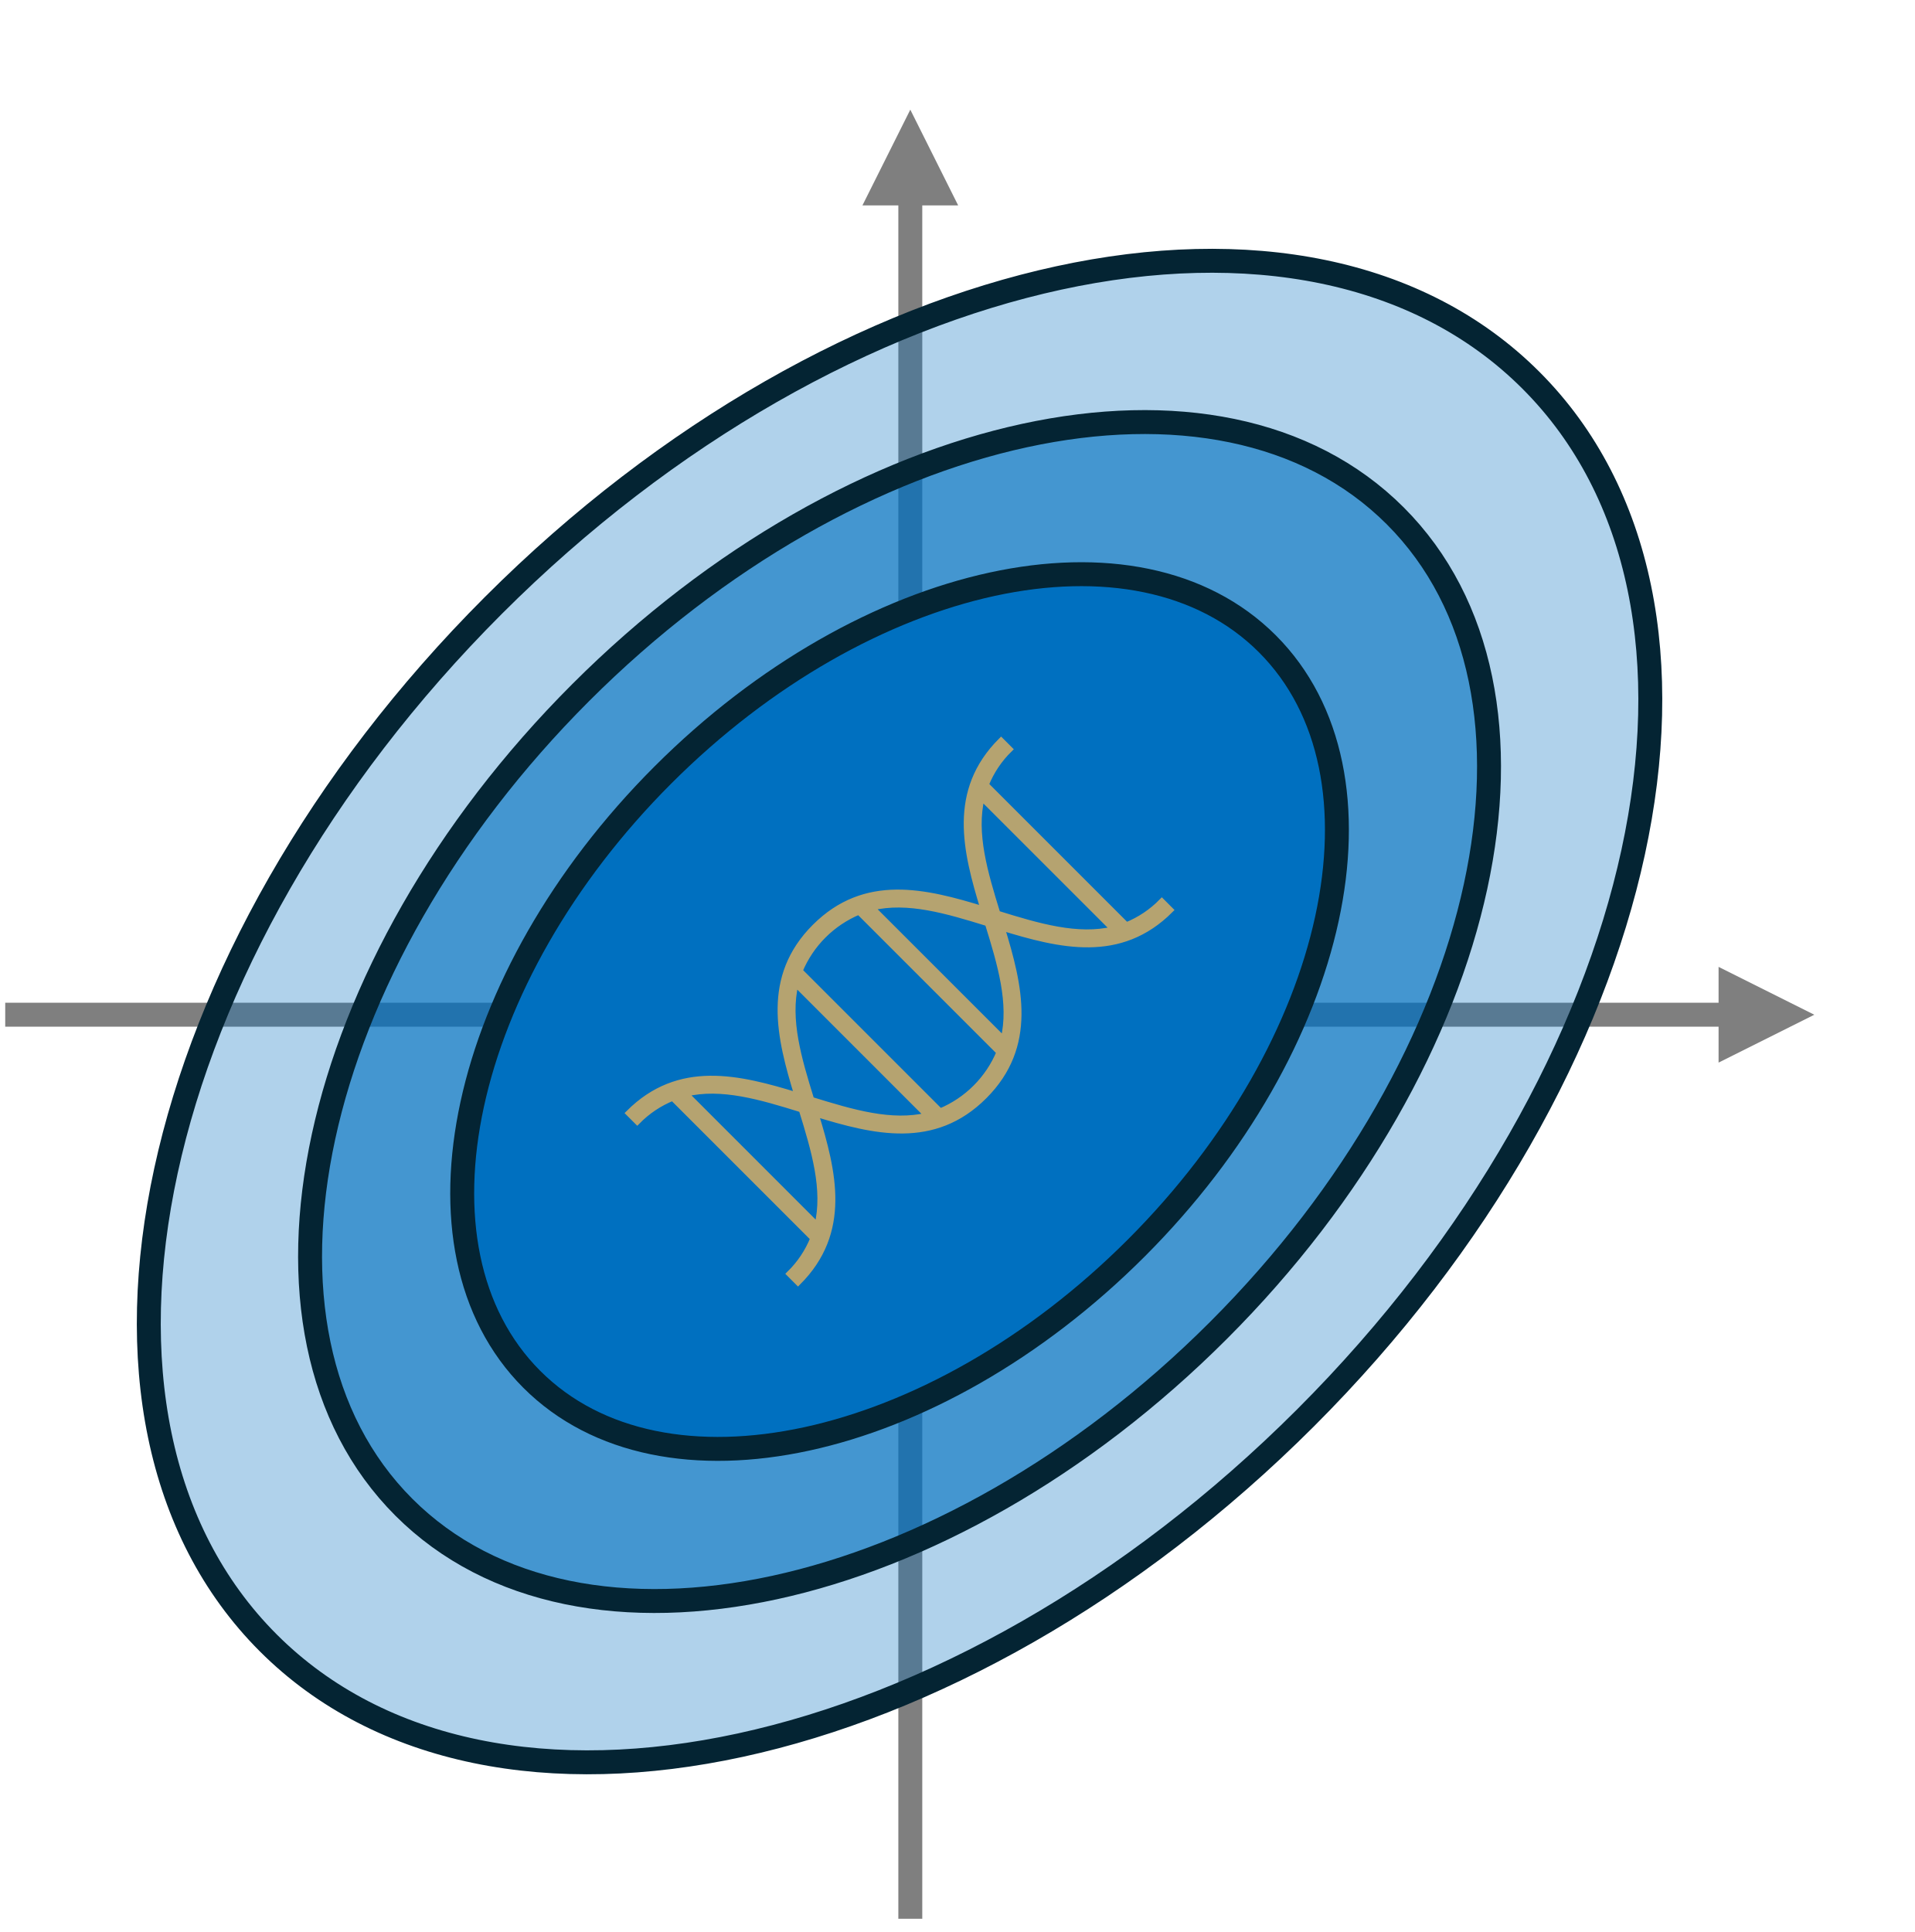
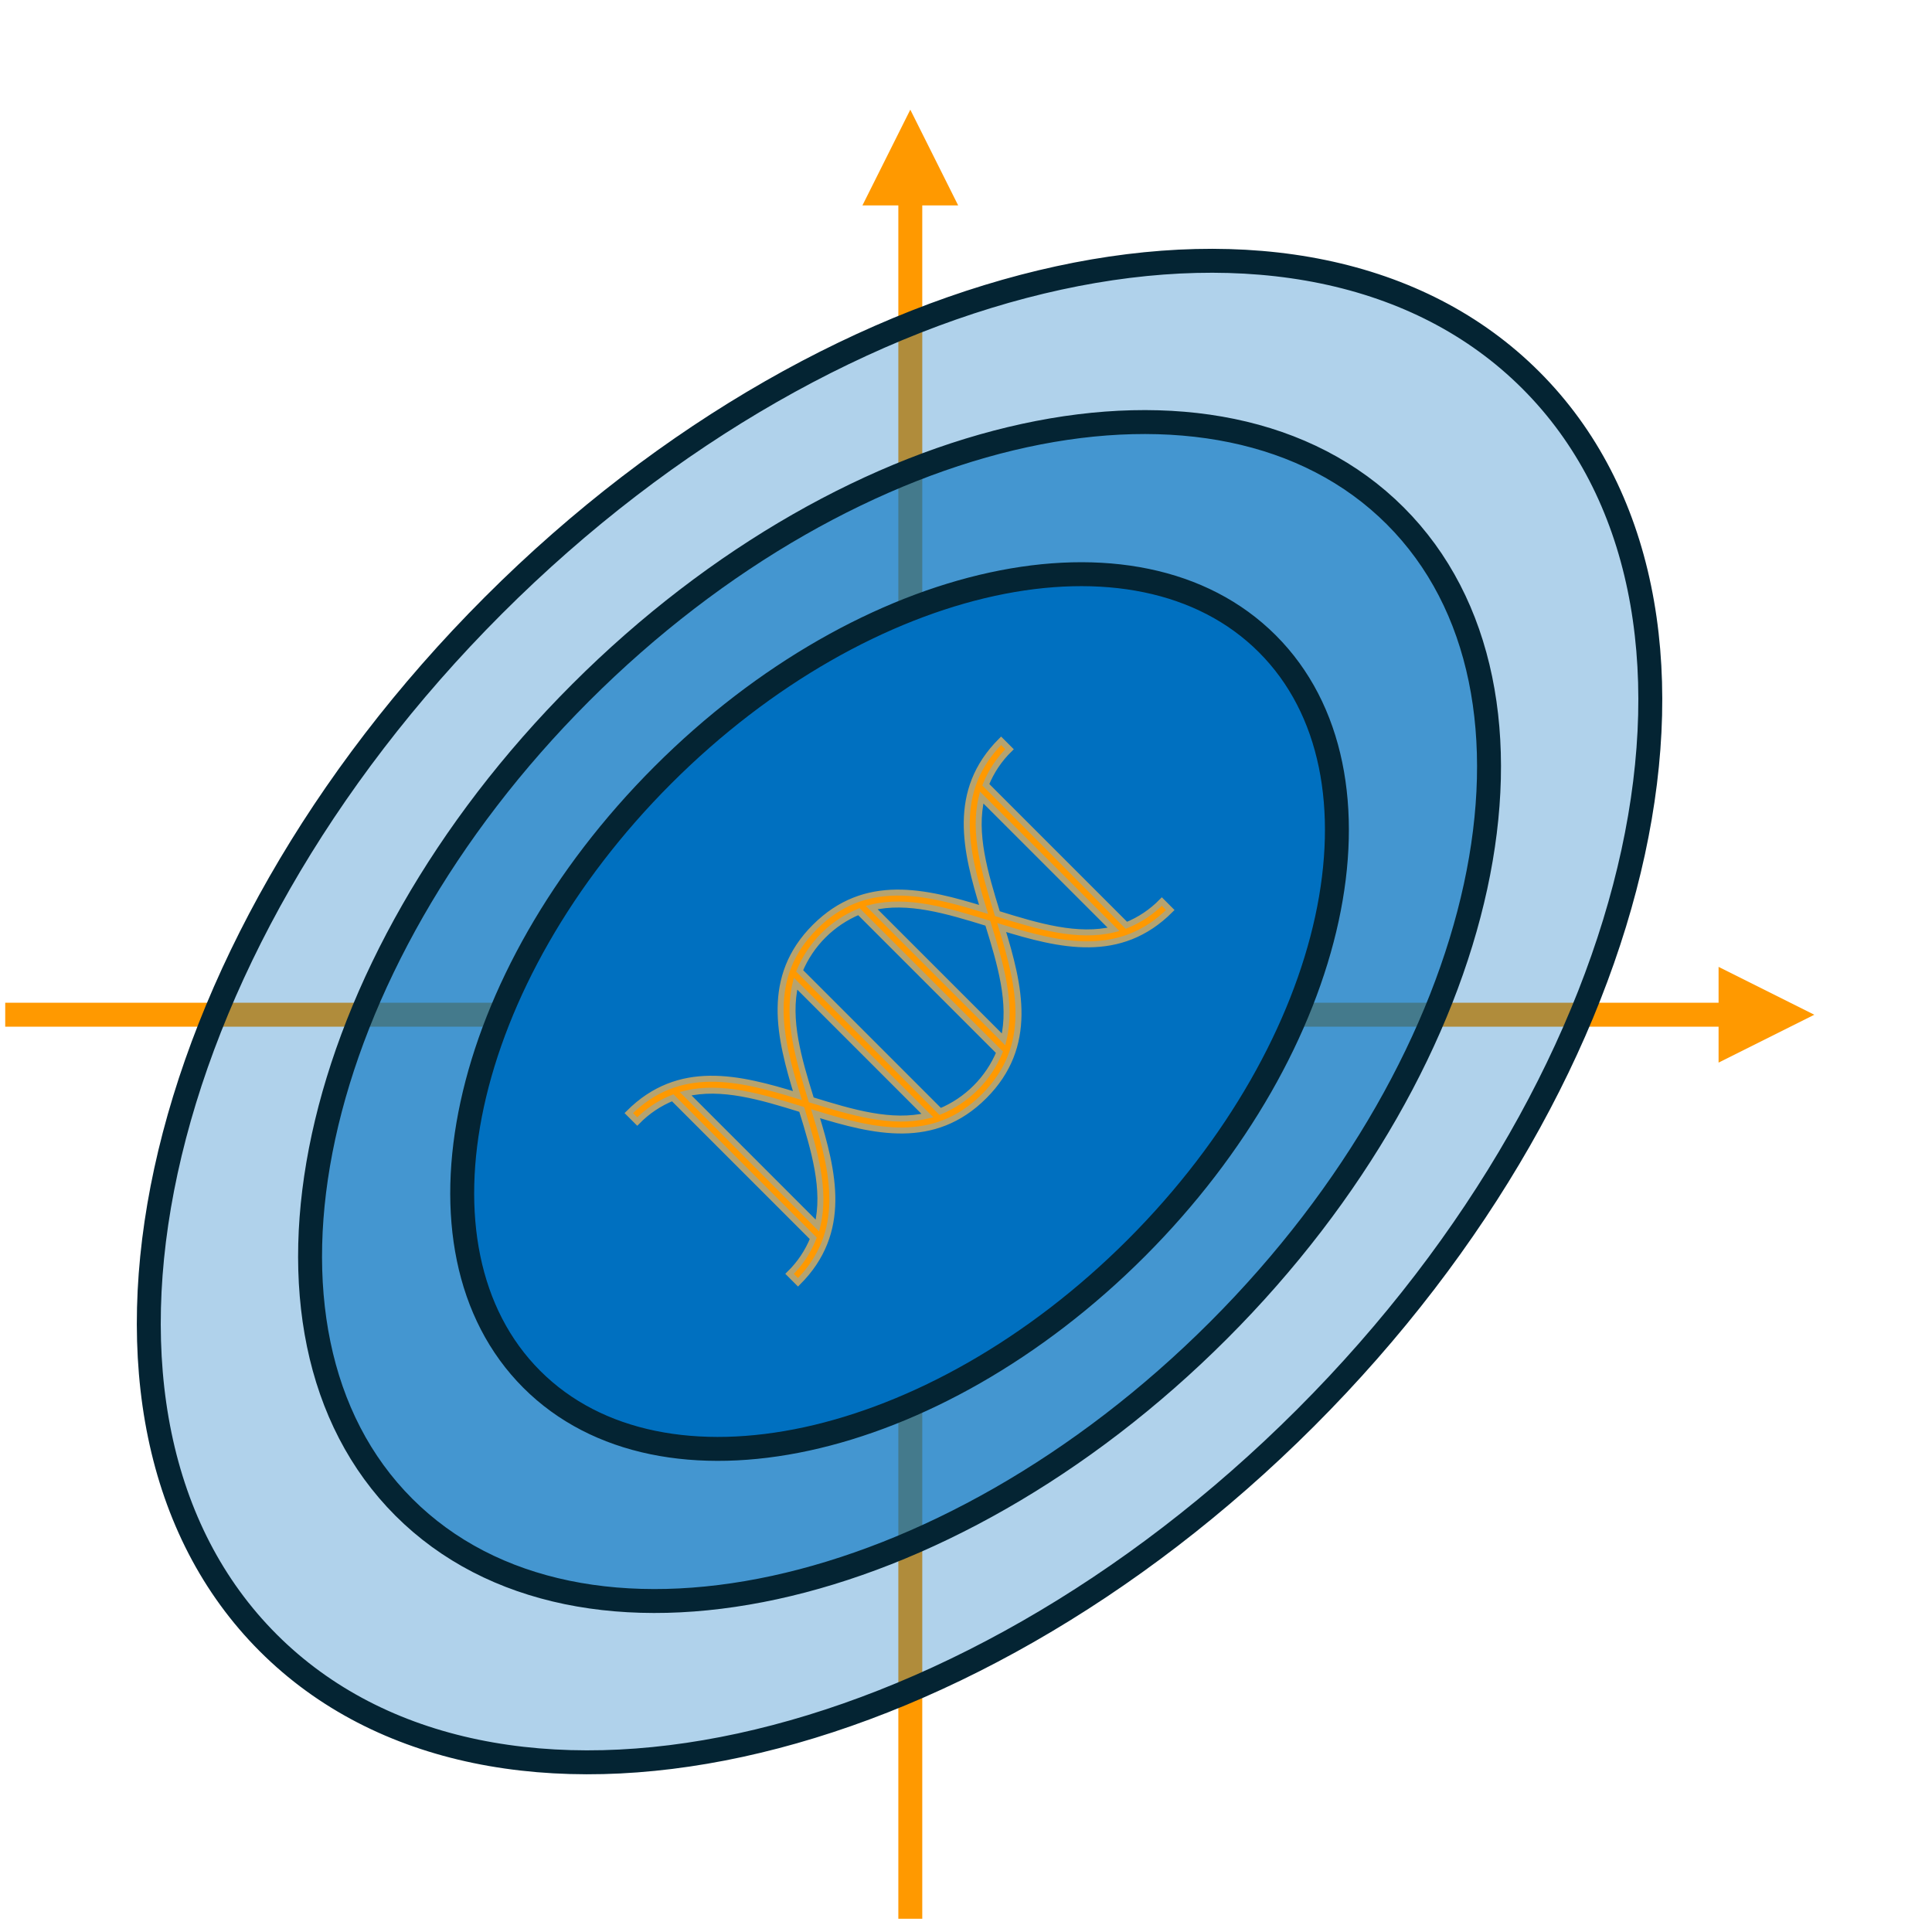
<svg xmlns="http://www.w3.org/2000/svg" width="550" height="555" xml:space="preserve" overflow="hidden">
  <defs>
    <clipPath id="clip0">
      <path d="M2054.41 1043.91 2171.08 1160.58 2054.41 1277.26 1937.74 1160.58Z" fill-rule="nonzero" clip-rule="nonzero" />
    </clipPath>
    <clipPath id="clip1">
      <path d="M2054.41 1043.91 2171.08 1160.58 2054.41 1277.26 1937.74 1160.58Z" fill-rule="evenodd" clip-rule="evenodd" />
    </clipPath>
    <clipPath id="clip2">
      <path d="M2054.41 1043.91 2171.08 1160.58 2054.41 1277.26 1937.74 1160.58Z" fill-rule="evenodd" clip-rule="evenodd" />
    </clipPath>
  </defs>
  <g transform="translate(-1796 -870)">
    <g>
-       <path d="M1797.5 1158.06 2294.27 1158.06 2294.27 1164.94 1797.5 1164.94ZM2289.69 1147.75 2317.19 1161.5 2289.69 1175.25Z" fill="#7F7F7F" fill-rule="nonzero" fill-opacity="1" />
-       <path d="M3.438-2.38715e-06 3.438 496.768-3.437 496.768-3.438 2.38715e-06ZM13.75 492.185 0 519.685-13.75 492.185Z" fill="#7F7F7F" fill-rule="nonzero" fill-opacity="1" transform="matrix(1 0 0 -1 2057.5 1421.19)" />
+       <path d="M1797.5 1158.06 2294.27 1158.06 2294.27 1164.94 1797.5 1164.94ZM2289.69 1147.75 2317.19 1161.5 2289.69 1175.25Z" fill="#FF9900" fill-rule="nonzero" fill-opacity="1" />
+       <path d="M3.438-2.38715e-06 3.438 496.768-3.437 496.768-3.438 2.38715e-06ZM13.75 492.185 0 519.685-13.75 492.185Z" fill="#FF9900" fill-rule="nonzero" fill-opacity="1" transform="matrix(1 0 0 -1 2057.5 1421.19)" />
      <path d="M1937.74 1043.91C2037.9 943.752 2171.33 914.793 2235.77 979.229 2300.2 1043.67 2271.24 1177.1 2171.08 1277.26 2070.92 1377.42 1937.49 1406.38 1873.06 1341.94 1808.62 1277.5 1837.58 1144.07 1937.74 1043.91Z" stroke="#042433" stroke-width="6.875" stroke-linecap="butt" stroke-linejoin="miter" stroke-miterlimit="8" stroke-opacity="1" fill="#0070C0" fill-rule="evenodd" fill-opacity="0.31" />
      <path d="M1962.8 1068.97C2041.45 990.332 2146.21 967.594 2196.81 1018.19 2247.4 1068.78 2224.66 1173.55 2146.02 1252.19 2067.38 1330.84 1962.61 1353.57 1912.02 1302.98 1861.42 1252.39 1884.16 1147.62 1962.8 1068.97Z" stroke="#042433" stroke-width="6.875" stroke-linecap="butt" stroke-linejoin="miter" stroke-miterlimit="8" stroke-opacity="1" fill="#0070C0" fill-rule="evenodd" fill-opacity="0.612" />
      <path d="M1986.44 1092.62C2044.79 1034.27 2122.52 1017.4 2160.06 1054.93 2197.6 1092.47 2180.73 1170.2 2122.38 1228.55 2064.03 1286.9 1986.3 1303.77 1948.76 1266.23 1911.23 1228.69 1928.1 1150.96 1986.44 1092.62Z" stroke="#042433" stroke-width="6.875" stroke-linecap="butt" stroke-linejoin="miter" stroke-miterlimit="8" stroke-opacity="1" fill="#0070C0" fill-rule="evenodd" fill-opacity="1" />
      <g clip-path="url(#clip0)">
        <g clip-path="url(#clip1)">
          <g clip-path="url(#clip2)">
-             <path d="M2078.72 1184.89C2093.15 1170.46 2088.91 1153.28 2083.75 1136.45 2100.58 1141.61 2117.77 1145.84 2132.19 1131.42L2129.76 1128.98C2126.87 1131.94 2123.4 1134.26 2119.57 1135.81L2079.19 1095.43C2080.73 1091.59 2083.05 1088.12 2086.01 1085.23L2083.58 1082.8C2069.15 1097.23 2073.38 1114.41 2078.55 1131.24 2061.72 1126.08 2044.53 1121.85 2030.1 1136.28 2015.68 1150.7 2019.91 1167.89 2025.07 1184.72 2008.24 1179.56 1991.06 1175.32 1976.63 1189.75L1979.06 1192.18C1981.95 1189.23 1985.42 1186.9 1989.25 1185.36L2029.63 1225.74C2028.09 1229.57 2025.77 1233.05 2022.81 1235.93L2025.24 1238.37C2039.67 1223.94 2035.44 1206.75 2030.28 1189.92 2047.11 1195.09 2064.29 1199.32 2078.72 1184.89ZM2078 1099.1 2115.9 1136.99C2105.58 1139.48 2094.28 1136.12 2082.52 1132.47 2078.88 1120.72 2075.51 1109.41 2078 1099.1ZM2079.77 1135.22C2083.42 1146.97 2086.79 1158.28 2084.3 1168.59L2046.4 1130.7C2056.72 1128.21 2068.02 1131.58 2079.77 1135.22ZM2042.73 1131.89 2083.11 1172.27C2079.91 1179.96 2073.79 1186.08 2066.09 1189.28L2025.71 1148.9C2028.91 1141.2 2035.03 1135.09 2042.73 1131.89ZM2030.82 1222.07 1992.93 1184.17C2003.24 1181.68 2014.55 1185.05 2026.3 1188.7 2029.94 1200.45 2033.31 1211.75 2030.82 1222.07ZM2029.05 1185.95C2025.4 1174.19 2022.04 1162.89 2024.53 1152.57L2062.42 1190.47C2052.11 1192.96 2040.8 1189.59 2029.05 1185.95Z" stroke="#B5A370" stroke-width="1.719" stroke-linecap="butt" stroke-linejoin="miter" stroke-miterlimit="4" stroke-opacity="1" fill="#B5A370" fill-rule="nonzero" fill-opacity="1" />
+             <path d="M2078.72 1184.89C2093.15 1170.46 2088.91 1153.28 2083.75 1136.45 2100.58 1141.61 2117.77 1145.84 2132.19 1131.42L2129.76 1128.98C2126.87 1131.94 2123.4 1134.26 2119.57 1135.81L2079.19 1095.43C2080.73 1091.59 2083.05 1088.12 2086.01 1085.23L2083.58 1082.8C2069.15 1097.23 2073.38 1114.41 2078.55 1131.24 2061.72 1126.08 2044.53 1121.85 2030.1 1136.28 2015.68 1150.7 2019.91 1167.89 2025.07 1184.72 2008.24 1179.56 1991.06 1175.32 1976.63 1189.75L1979.06 1192.18C1981.95 1189.23 1985.42 1186.9 1989.25 1185.36L2029.63 1225.74C2028.09 1229.57 2025.77 1233.05 2022.81 1235.93L2025.24 1238.37C2039.67 1223.94 2035.44 1206.75 2030.28 1189.92 2047.11 1195.09 2064.29 1199.32 2078.72 1184.89ZM2078 1099.1 2115.9 1136.99C2105.58 1139.48 2094.28 1136.12 2082.52 1132.47 2078.88 1120.72 2075.51 1109.41 2078 1099.1ZM2079.77 1135.22C2083.42 1146.97 2086.79 1158.28 2084.3 1168.59L2046.4 1130.7C2056.72 1128.21 2068.02 1131.58 2079.77 1135.22ZM2042.73 1131.89 2083.11 1172.27C2079.91 1179.96 2073.79 1186.08 2066.09 1189.28L2025.71 1148.9C2028.91 1141.2 2035.03 1135.09 2042.73 1131.89ZM2030.82 1222.07 1992.93 1184.17C2003.24 1181.68 2014.55 1185.05 2026.3 1188.7 2029.94 1200.45 2033.31 1211.75 2030.82 1222.07ZM2029.05 1185.95C2025.4 1174.19 2022.04 1162.89 2024.53 1152.57L2062.42 1190.47C2052.11 1192.96 2040.8 1189.59 2029.05 1185.95Z" stroke="#B5A370" stroke-width="1.719" stroke-linecap="butt" stroke-linejoin="miter" stroke-miterlimit="4" stroke-opacity="1" fill="#FF9900" fill-rule="nonzero" fill-opacity="1" />
          </g>
        </g>
      </g>
    </g>
  </g>
</svg>
